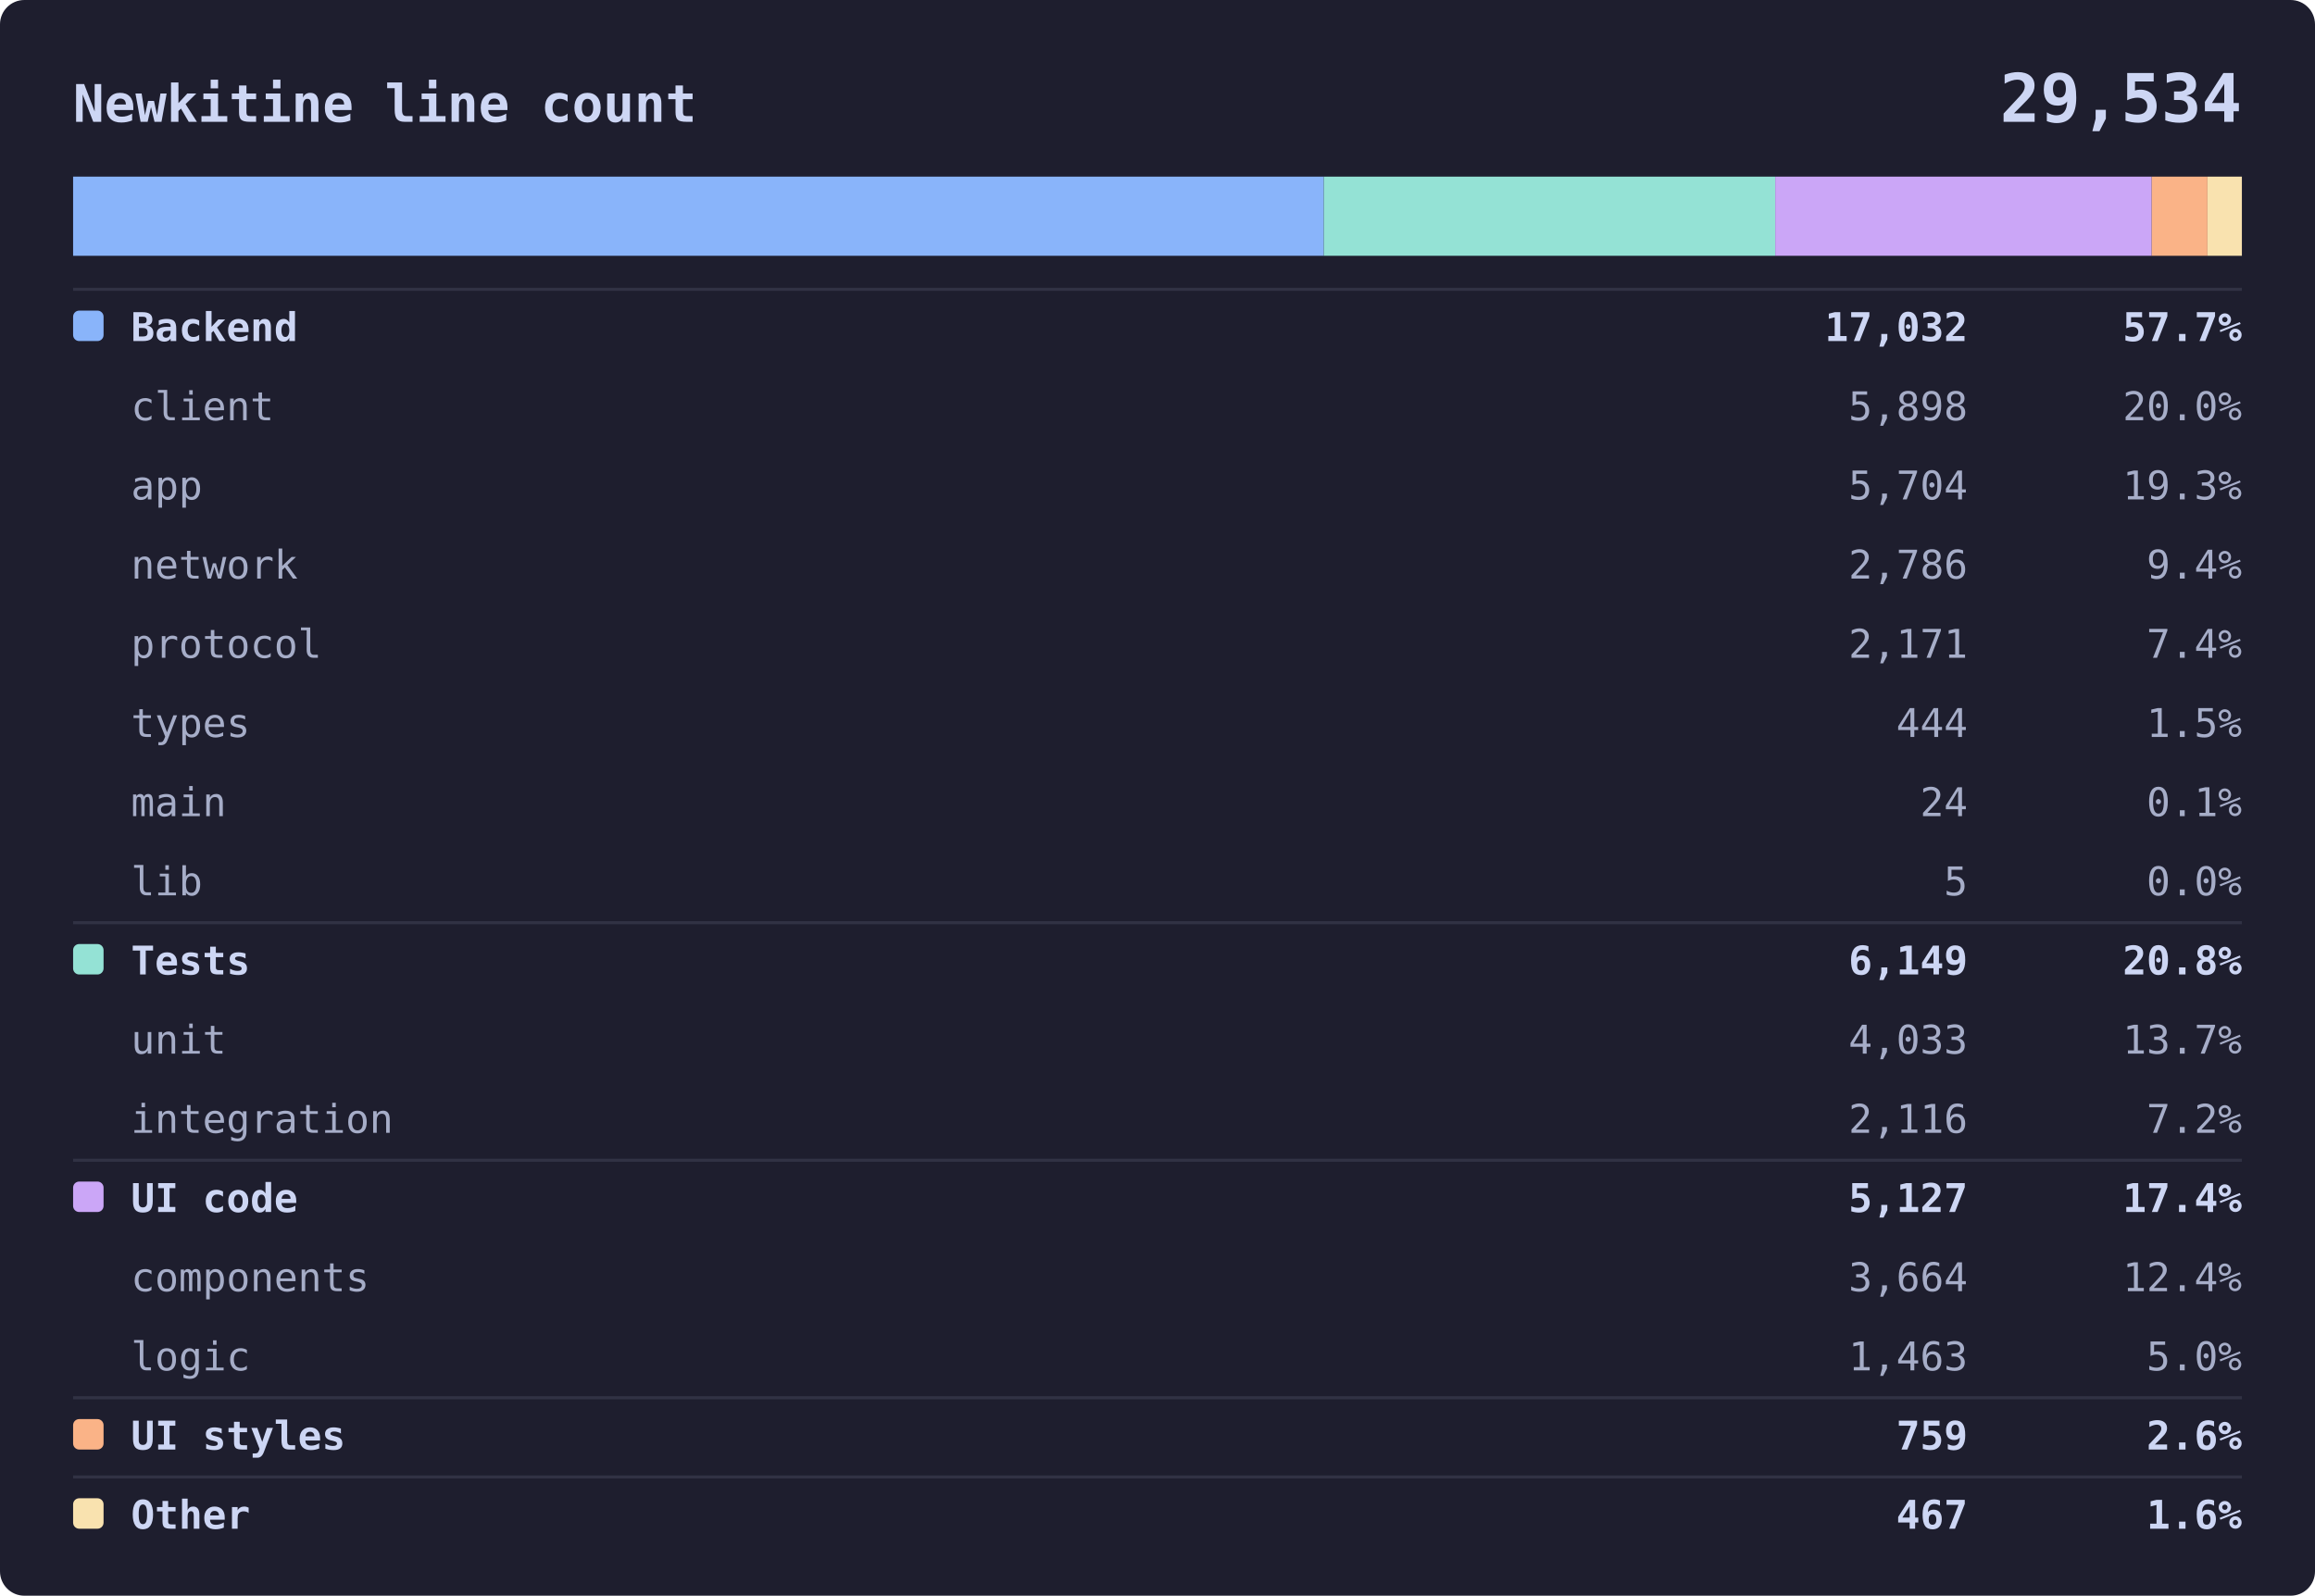
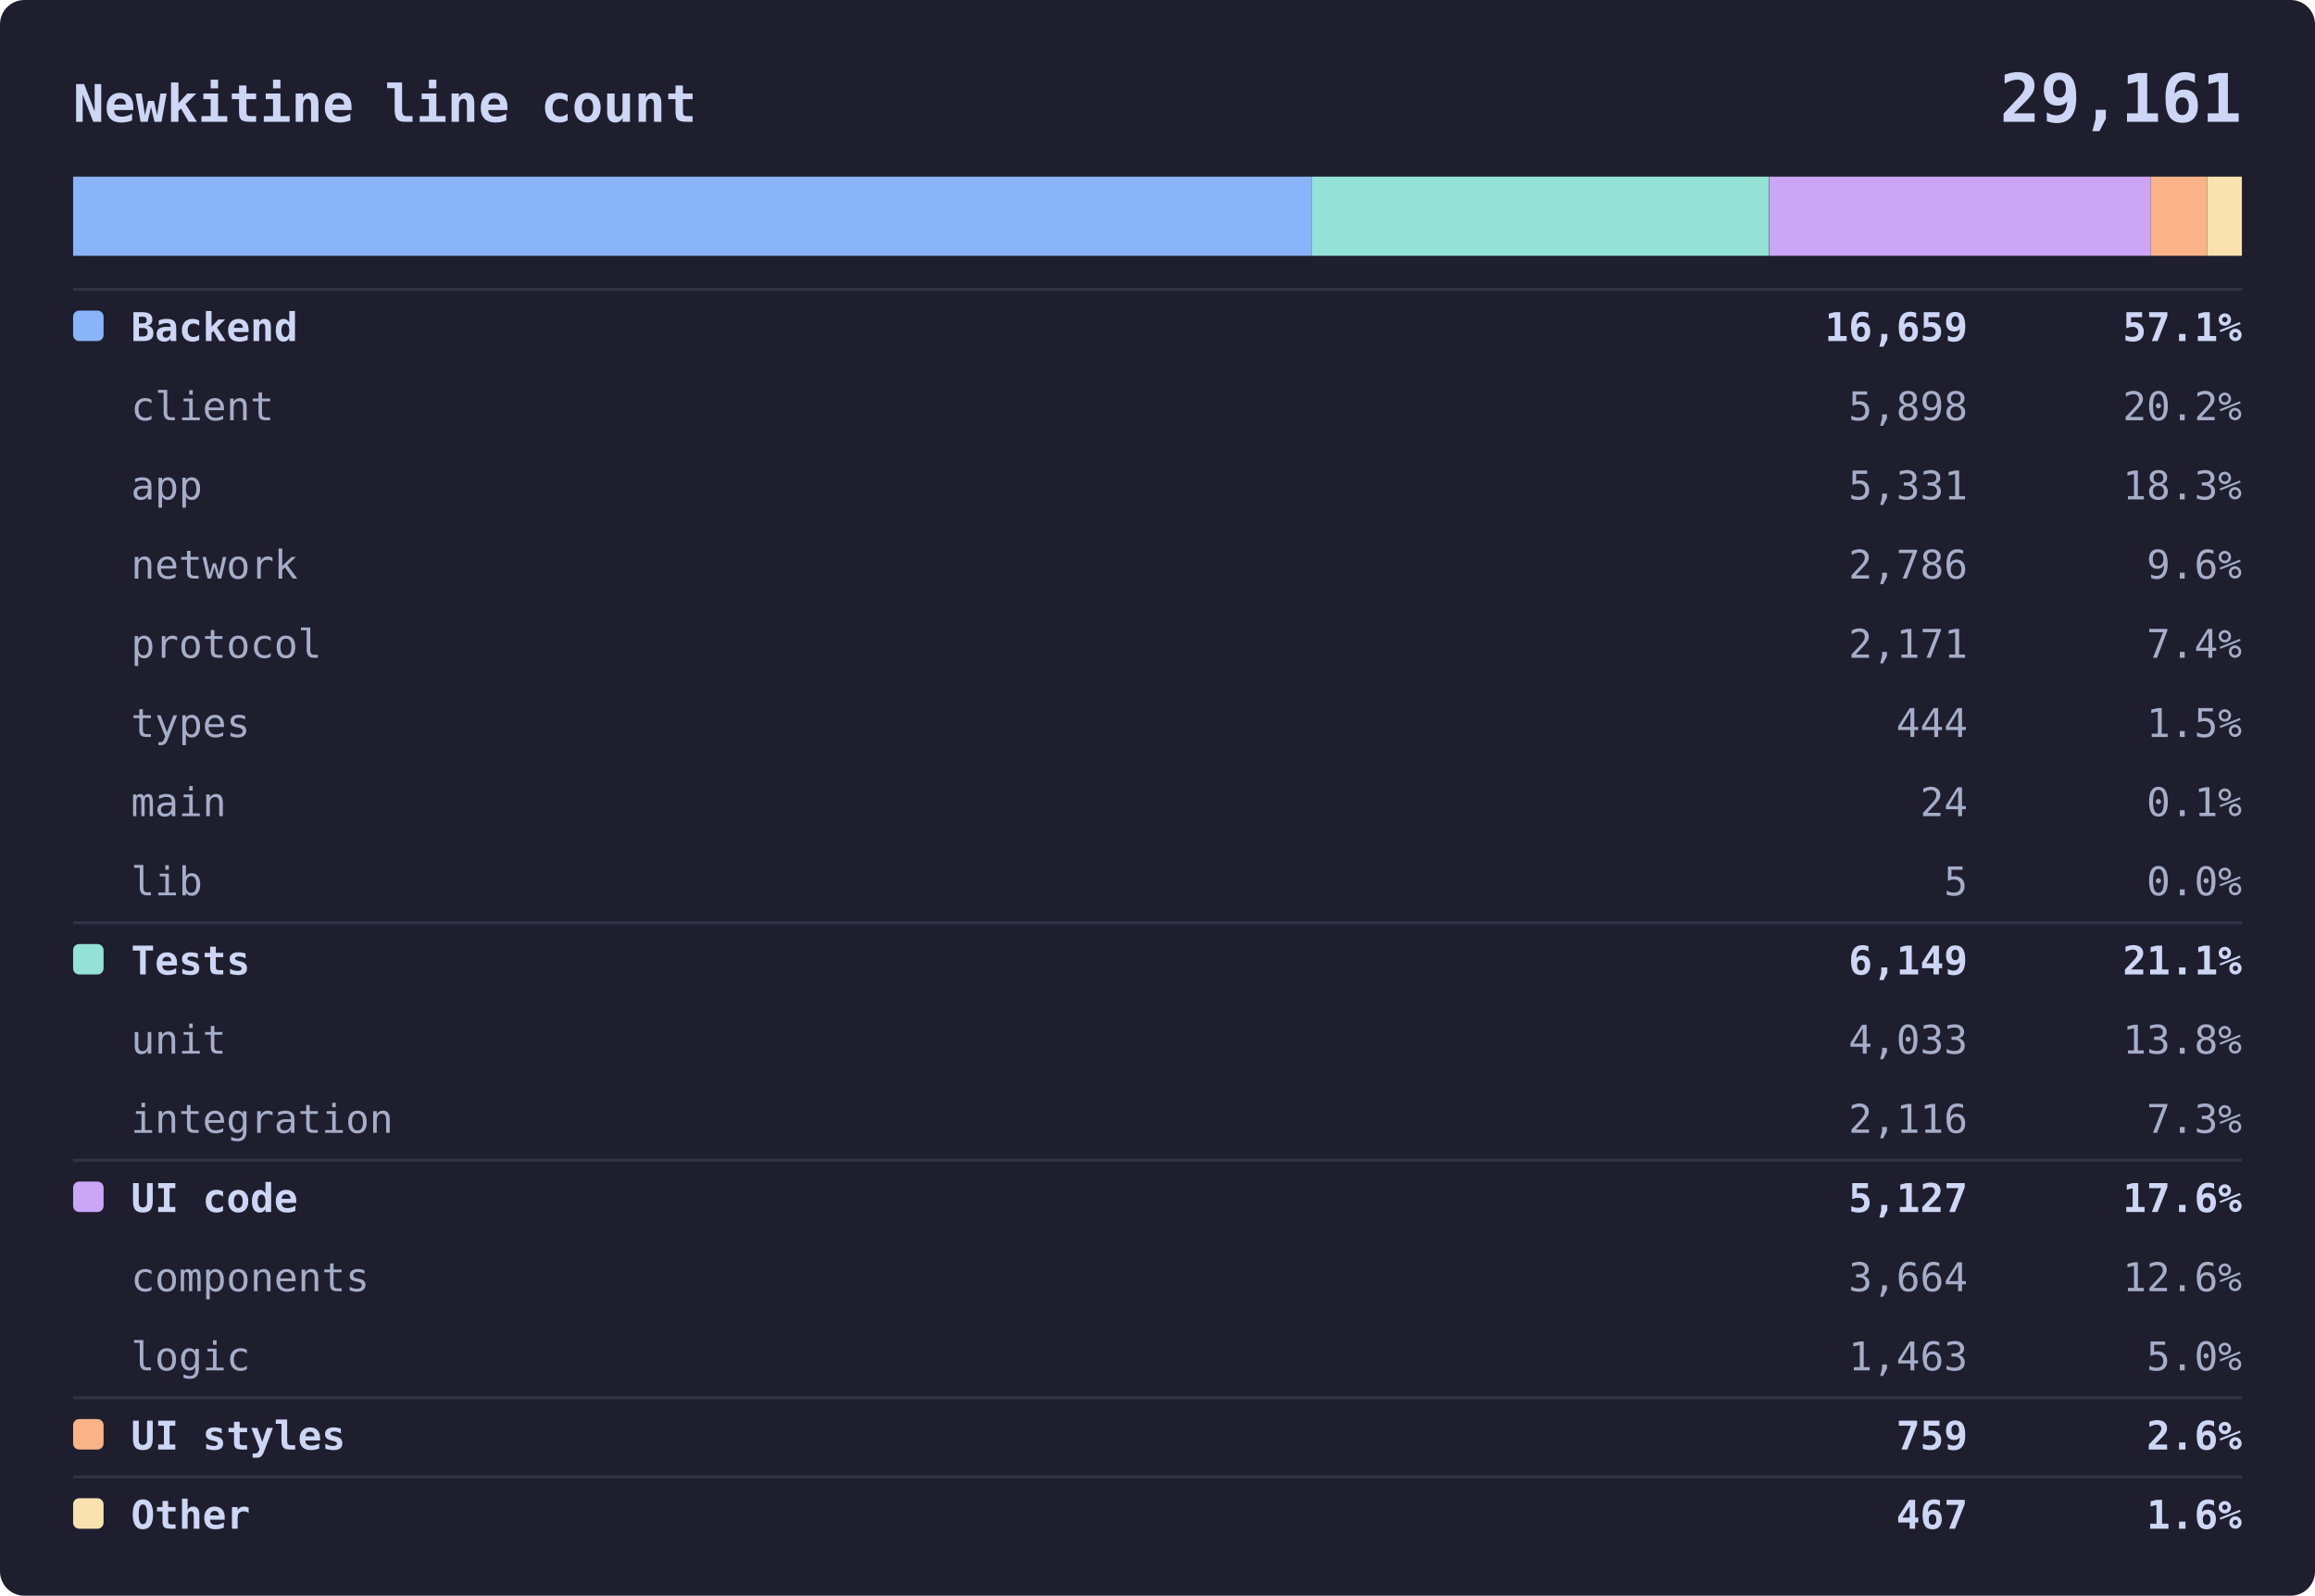
<svg xmlns="http://www.w3.org/2000/svg" viewBox="0 0 760 524" width="760" font-family="ui-monospace, SFMono-Regular, Menlo, Consolas, monospace">
  <rect width="760" height="524" rx="8" fill="#1e1e2e" />
  <text x="24" y="40" fill="#cdd6f4" font-size="17" font-weight="600" text-anchor="start">Newkitine line count</text>
-   <text x="736" y="40" fill="#cdd6f4" font-size="22" font-weight="600" text-anchor="end">29,534</text>
+   <text x="736" y="40" fill="#cdd6f4" font-size="22" font-weight="600" text-anchor="end">29,161</text>
  <rect x="24" y="58" width="712" height="26" rx="4" fill="#181825" />
-   <rect x="24.0" y="58" width="410.6" height="26" fill="#89b4fa" />
-   <rect x="434.6" y="58" width="148.2" height="26" fill="#94e2d5" />
-   <rect x="582.8" y="58" width="123.6" height="26" fill="#cba6f7" />
-   <rect x="706.4" y="58" width="18.3" height="26" fill="#fab387" />
-   <rect x="724.7" y="58" width="11.3" height="26" fill="#f9e2af" />
+   <rect x="24.0" y="58" width="406.7" height="26" fill="#89b4fa" />
+   <rect x="430.7" y="58" width="150.1" height="26" fill="#94e2d5" />
+   <rect x="580.9" y="58" width="125.2" height="26" fill="#cba6f7" />
+   <rect x="706.1" y="58" width="18.5" height="26" fill="#fab387" />
+   <rect x="724.6" y="58" width="11.4" height="26" fill="#f9e2af" />
  <line x1="24" y1="95" x2="736" y2="95" stroke="#313244" />
  <rect x="24" y="102" width="10" height="10" rx="2" fill="#89b4fa" />
  <text x="43" y="112" fill="#cdd6f4" font-size="13" font-weight="600" text-anchor="start">Backend</text>
-   <text x="646" y="112" fill="#cdd6f4" font-size="13" font-weight="600" text-anchor="end">17,032</text>
-   <text x="736" y="112" fill="#cdd6f4" font-size="13" font-weight="600" text-anchor="end">57.7%</text>
+   <text x="646" y="112" fill="#cdd6f4" font-size="13" font-weight="600" text-anchor="end">16,659</text>
+   <text x="736" y="112" fill="#cdd6f4" font-size="13" font-weight="600" text-anchor="end">57.1%</text>
  <text x="43" y="138" fill="#a6adc8" font-size="13" font-weight="400" text-anchor="start">client</text>
  <text x="646" y="138" fill="#a6adc8" font-size="13" font-weight="400" text-anchor="end">5,898</text>
-   <text x="736" y="138" fill="#a6adc8" font-size="13" font-weight="400" text-anchor="end">20.0%</text>
+   <text x="736" y="138" fill="#a6adc8" font-size="13" font-weight="400" text-anchor="end">20.2%</text>
  <text x="43" y="164" fill="#a6adc8" font-size="13" font-weight="400" text-anchor="start">app</text>
-   <text x="646" y="164" fill="#a6adc8" font-size="13" font-weight="400" text-anchor="end">5,704</text>
-   <text x="736" y="164" fill="#a6adc8" font-size="13" font-weight="400" text-anchor="end">19.3%</text>
+   <text x="646" y="164" fill="#a6adc8" font-size="13" font-weight="400" text-anchor="end">5,331</text>
+   <text x="736" y="164" fill="#a6adc8" font-size="13" font-weight="400" text-anchor="end">18.3%</text>
  <text x="43" y="190" fill="#a6adc8" font-size="13" font-weight="400" text-anchor="start">network</text>
  <text x="646" y="190" fill="#a6adc8" font-size="13" font-weight="400" text-anchor="end">2,786</text>
-   <text x="736" y="190" fill="#a6adc8" font-size="13" font-weight="400" text-anchor="end">9.4%</text>
+   <text x="736" y="190" fill="#a6adc8" font-size="13" font-weight="400" text-anchor="end">9.6%</text>
  <text x="43" y="216" fill="#a6adc8" font-size="13" font-weight="400" text-anchor="start">protocol</text>
  <text x="646" y="216" fill="#a6adc8" font-size="13" font-weight="400" text-anchor="end">2,171</text>
  <text x="736" y="216" fill="#a6adc8" font-size="13" font-weight="400" text-anchor="end">7.4%</text>
  <text x="43" y="242" fill="#a6adc8" font-size="13" font-weight="400" text-anchor="start">types</text>
  <text x="646" y="242" fill="#a6adc8" font-size="13" font-weight="400" text-anchor="end">444</text>
  <text x="736" y="242" fill="#a6adc8" font-size="13" font-weight="400" text-anchor="end">1.5%</text>
  <text x="43" y="268" fill="#a6adc8" font-size="13" font-weight="400" text-anchor="start">main</text>
  <text x="646" y="268" fill="#a6adc8" font-size="13" font-weight="400" text-anchor="end">24</text>
  <text x="736" y="268" fill="#a6adc8" font-size="13" font-weight="400" text-anchor="end">0.1%</text>
  <text x="43" y="294" fill="#a6adc8" font-size="13" font-weight="400" text-anchor="start">lib</text>
  <text x="646" y="294" fill="#a6adc8" font-size="13" font-weight="400" text-anchor="end">5</text>
  <text x="736" y="294" fill="#a6adc8" font-size="13" font-weight="400" text-anchor="end">0.0%</text>
  <line x1="24" y1="303" x2="736" y2="303" stroke="#313244" />
  <rect x="24" y="310" width="10" height="10" rx="2" fill="#94e2d5" />
  <text x="43" y="320" fill="#cdd6f4" font-size="13" font-weight="600" text-anchor="start">Tests</text>
  <text x="646" y="320" fill="#cdd6f4" font-size="13" font-weight="600" text-anchor="end">6,149</text>
-   <text x="736" y="320" fill="#cdd6f4" font-size="13" font-weight="600" text-anchor="end">20.8%</text>
+   <text x="736" y="320" fill="#cdd6f4" font-size="13" font-weight="600" text-anchor="end">21.1%</text>
  <text x="43" y="346" fill="#a6adc8" font-size="13" font-weight="400" text-anchor="start">unit</text>
  <text x="646" y="346" fill="#a6adc8" font-size="13" font-weight="400" text-anchor="end">4,033</text>
-   <text x="736" y="346" fill="#a6adc8" font-size="13" font-weight="400" text-anchor="end">13.7%</text>
+   <text x="736" y="346" fill="#a6adc8" font-size="13" font-weight="400" text-anchor="end">13.8%</text>
  <text x="43" y="372" fill="#a6adc8" font-size="13" font-weight="400" text-anchor="start">integration</text>
  <text x="646" y="372" fill="#a6adc8" font-size="13" font-weight="400" text-anchor="end">2,116</text>
-   <text x="736" y="372" fill="#a6adc8" font-size="13" font-weight="400" text-anchor="end">7.2%</text>
+   <text x="736" y="372" fill="#a6adc8" font-size="13" font-weight="400" text-anchor="end">7.3%</text>
  <line x1="24" y1="381" x2="736" y2="381" stroke="#313244" />
  <rect x="24" y="388" width="10" height="10" rx="2" fill="#cba6f7" />
  <text x="43" y="398" fill="#cdd6f4" font-size="13" font-weight="600" text-anchor="start">UI code</text>
  <text x="646" y="398" fill="#cdd6f4" font-size="13" font-weight="600" text-anchor="end">5,127</text>
-   <text x="736" y="398" fill="#cdd6f4" font-size="13" font-weight="600" text-anchor="end">17.4%</text>
+   <text x="736" y="398" fill="#cdd6f4" font-size="13" font-weight="600" text-anchor="end">17.6%</text>
  <text x="43" y="424" fill="#a6adc8" font-size="13" font-weight="400" text-anchor="start">components</text>
  <text x="646" y="424" fill="#a6adc8" font-size="13" font-weight="400" text-anchor="end">3,664</text>
-   <text x="736" y="424" fill="#a6adc8" font-size="13" font-weight="400" text-anchor="end">12.4%</text>
+   <text x="736" y="424" fill="#a6adc8" font-size="13" font-weight="400" text-anchor="end">12.6%</text>
  <text x="43" y="450" fill="#a6adc8" font-size="13" font-weight="400" text-anchor="start">logic</text>
  <text x="646" y="450" fill="#a6adc8" font-size="13" font-weight="400" text-anchor="end">1,463</text>
  <text x="736" y="450" fill="#a6adc8" font-size="13" font-weight="400" text-anchor="end">5.0%</text>
  <line x1="24" y1="459" x2="736" y2="459" stroke="#313244" />
  <rect x="24" y="466" width="10" height="10" rx="2" fill="#fab387" />
  <text x="43" y="476" fill="#cdd6f4" font-size="13" font-weight="600" text-anchor="start">UI styles</text>
  <text x="646" y="476" fill="#cdd6f4" font-size="13" font-weight="600" text-anchor="end">759</text>
  <text x="736" y="476" fill="#cdd6f4" font-size="13" font-weight="600" text-anchor="end">2.6%</text>
  <line x1="24" y1="485" x2="736" y2="485" stroke="#313244" />
  <rect x="24" y="492" width="10" height="10" rx="2" fill="#f9e2af" />
  <text x="43" y="502" fill="#cdd6f4" font-size="13" font-weight="600" text-anchor="start">Other</text>
  <text x="646" y="502" fill="#cdd6f4" font-size="13" font-weight="600" text-anchor="end">467</text>
  <text x="736" y="502" fill="#cdd6f4" font-size="13" font-weight="600" text-anchor="end">1.6%</text>
</svg>
